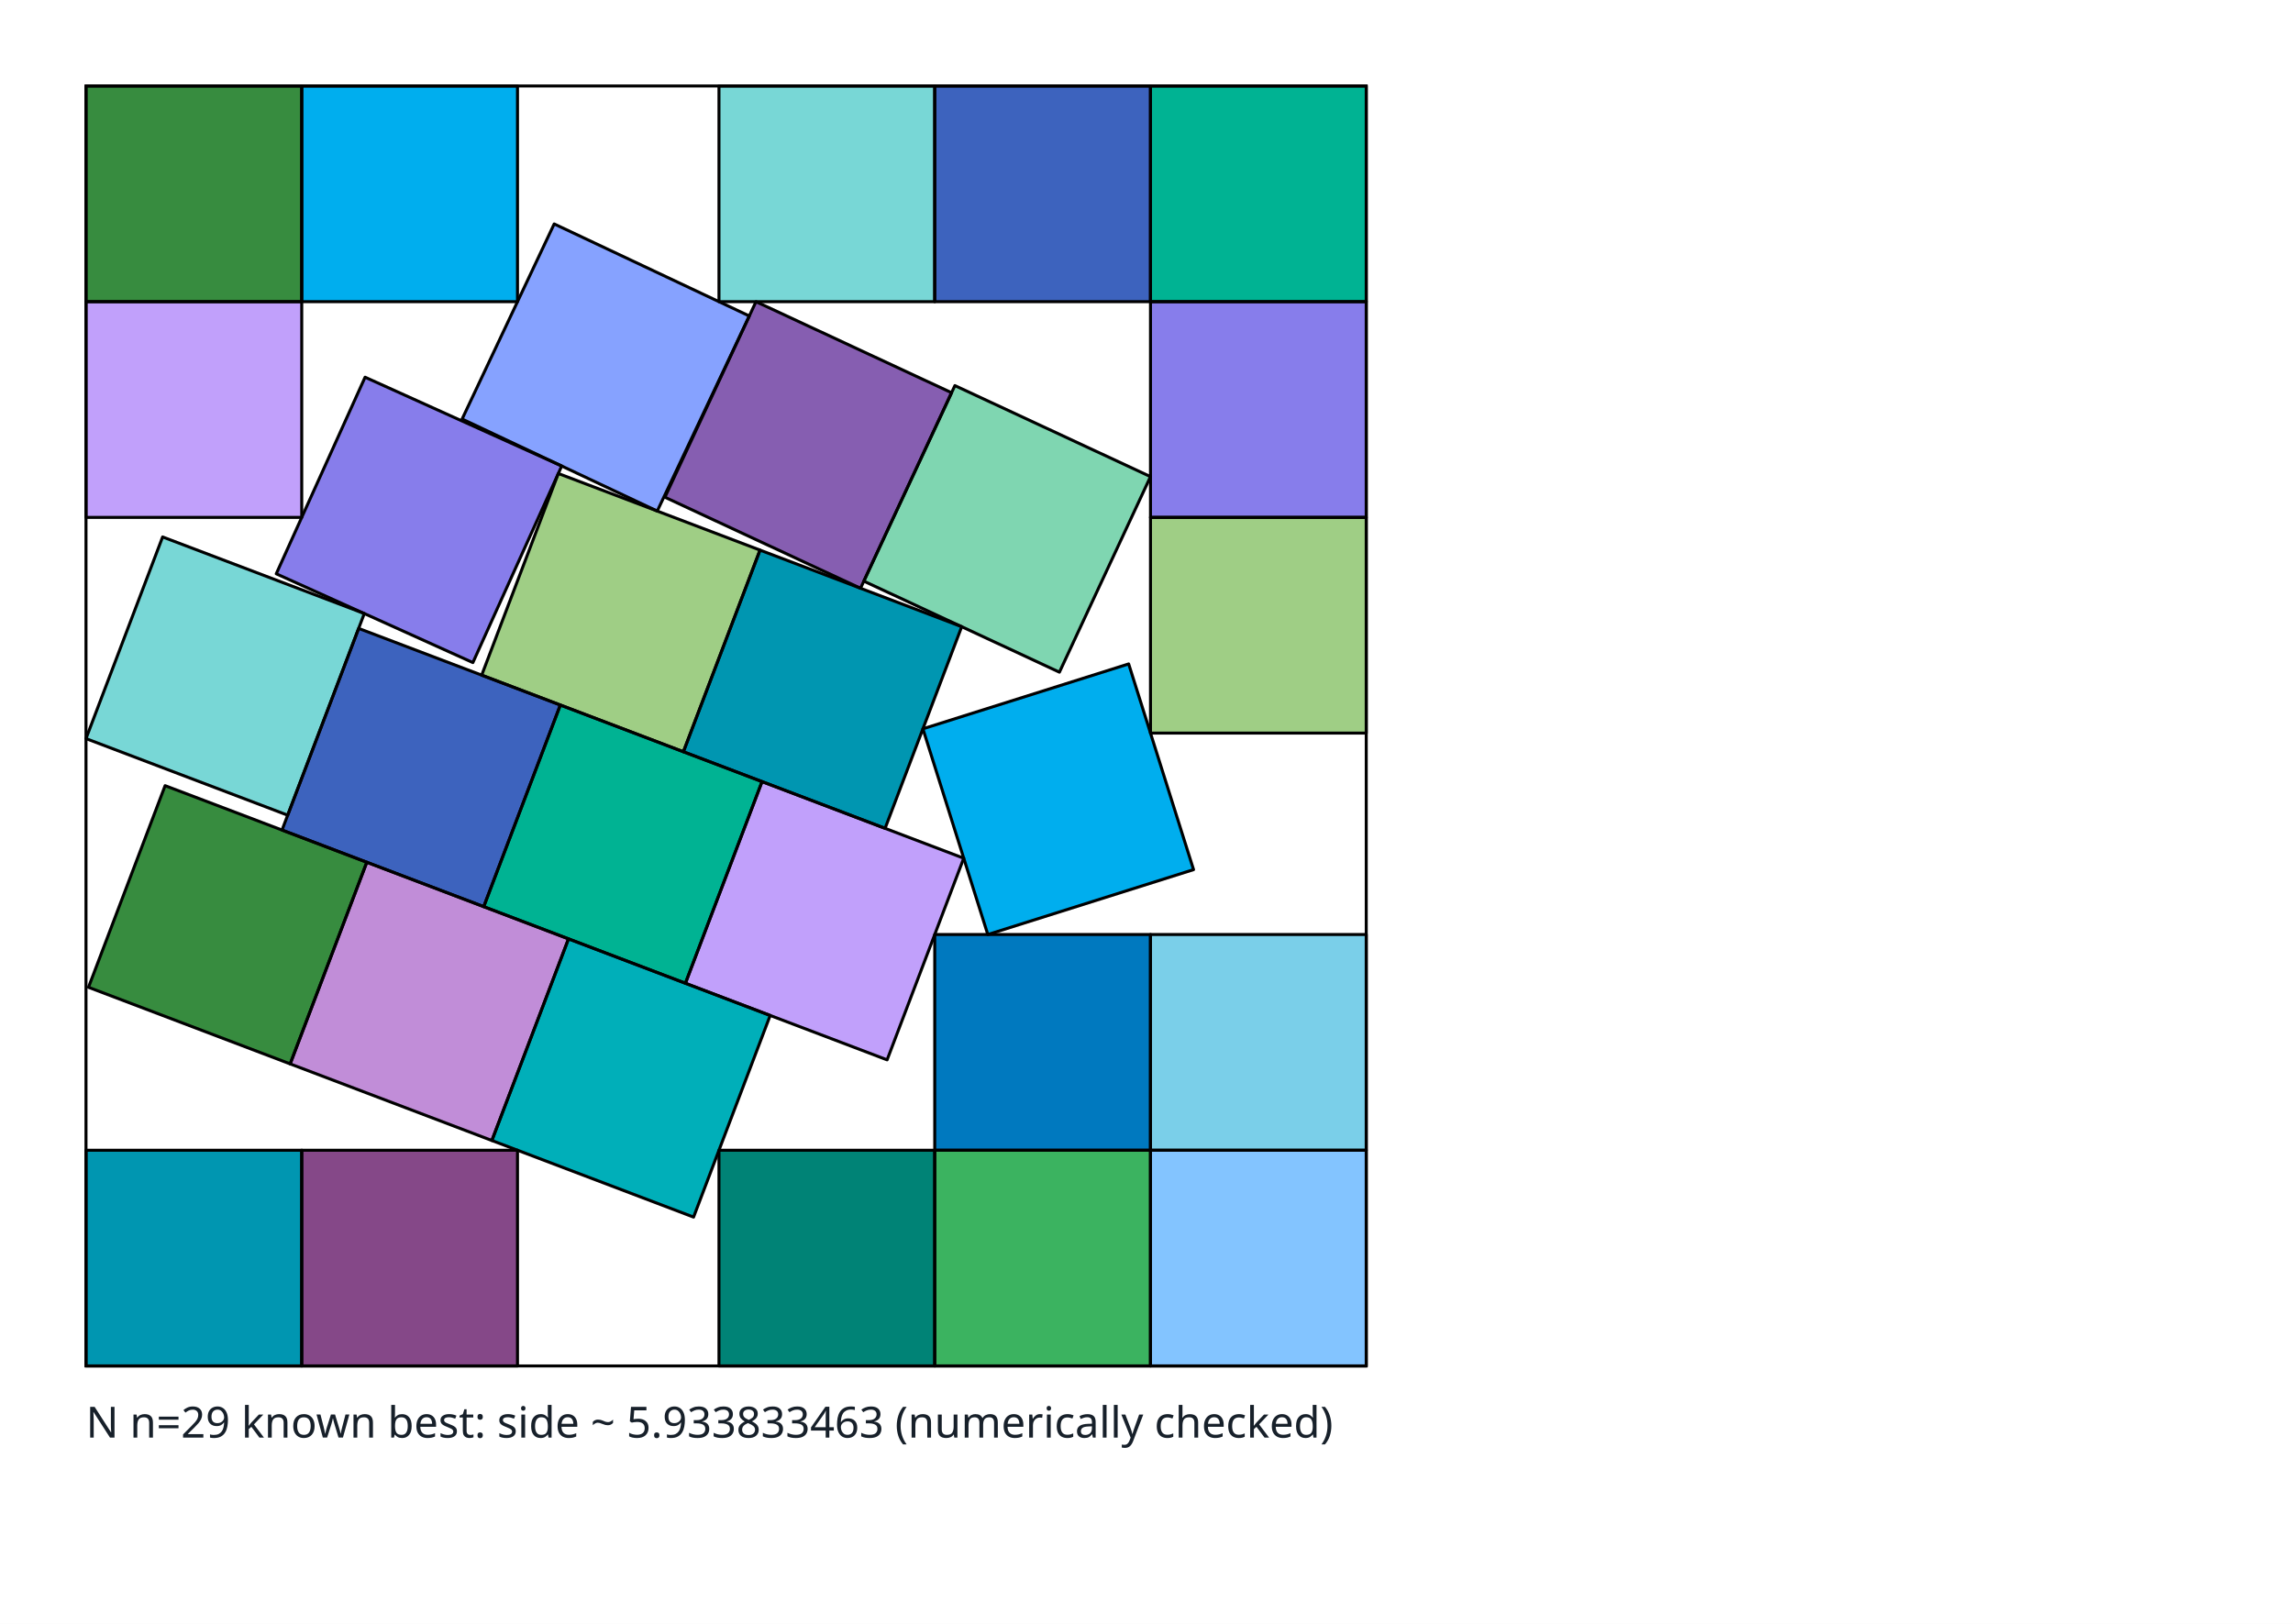
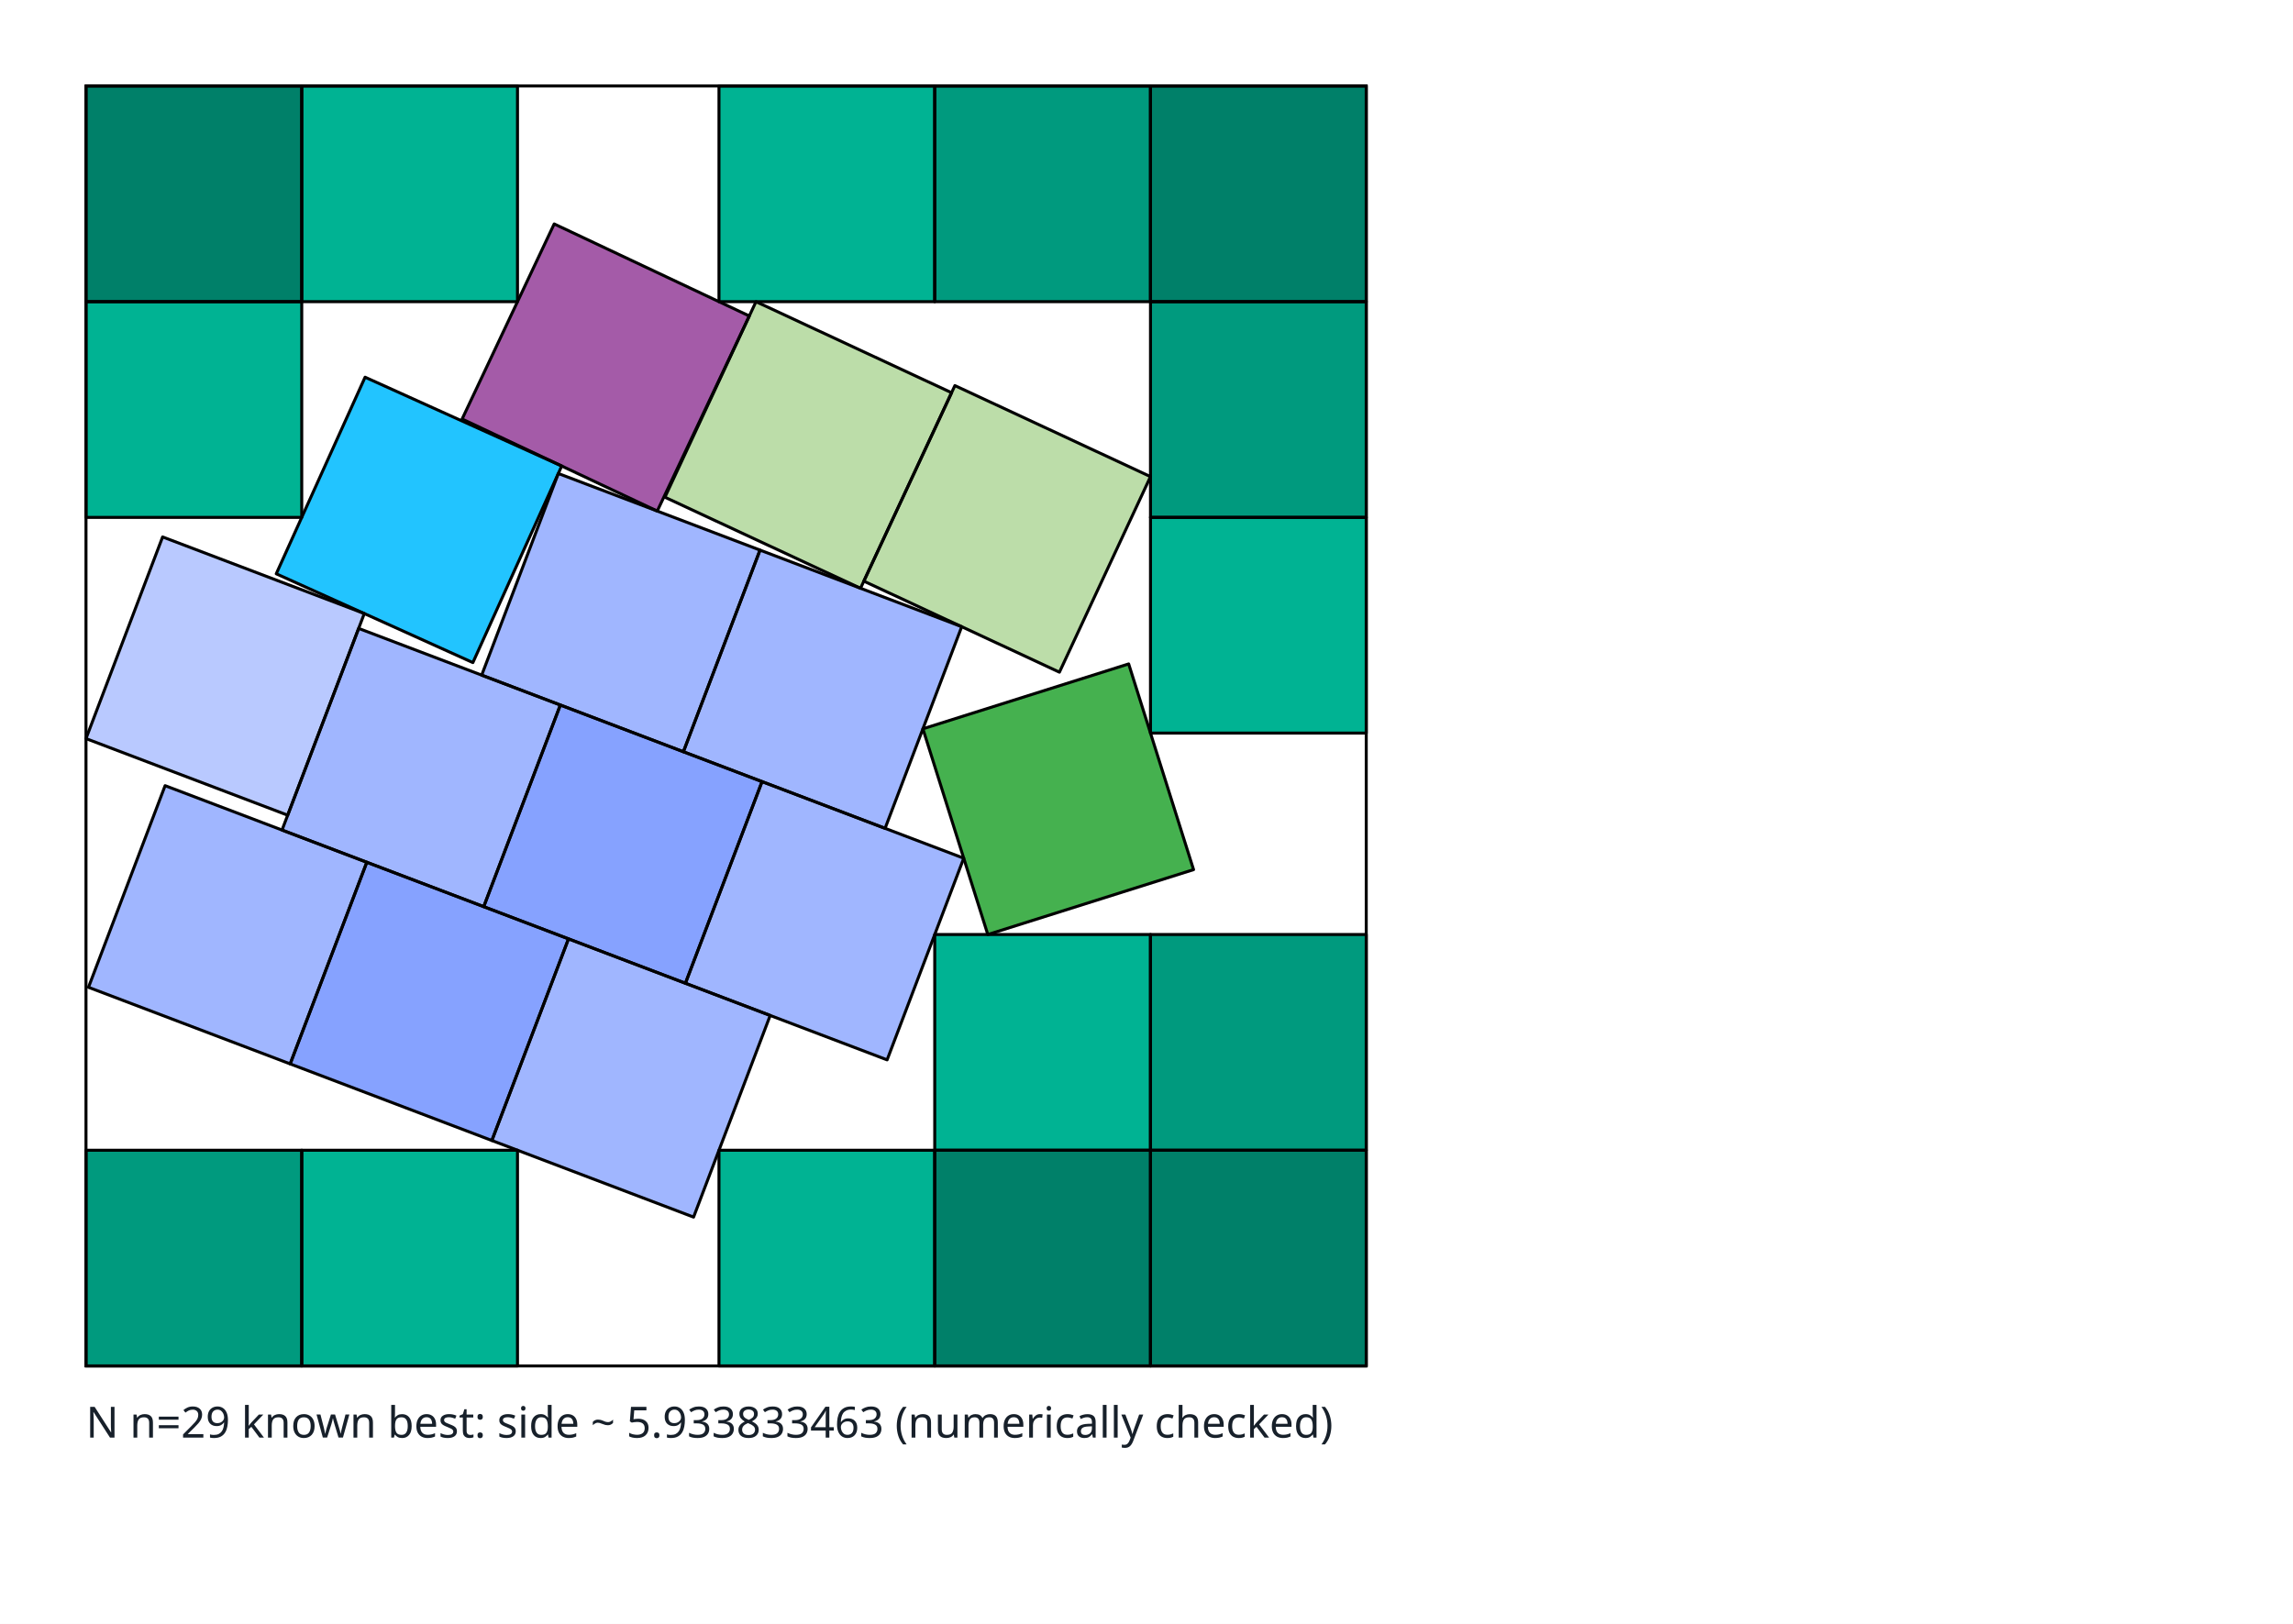
<svg xmlns="http://www.w3.org/2000/svg" width="960" height="680" viewBox="0 0 960 680" role="img" aria-labelledby="figure-title figure-description" data-static-fallback="final">
  <rect width="960" height="680" fill="#ffffff" />
  <g id="panel-0" data-panel="n=29 known best">
    <g id="panel-0-fills" data-layer="fills">
-       <polygon data-feature="square-fill" data-square="square-001" points="36,126.329 126.329,126.329 126.329,36 36,36" fill="#378c3f" fill-opacity="1.0" stroke="none" />
-       <polygon data-feature="square-fill" data-square="square-002" points="126.329,126.329 216.659,126.329 216.659,36 126.329,36" fill="#00aeee" fill-opacity="1.0" stroke="none" />
-       <polygon data-feature="square-fill" data-square="square-003" points="36,216.659 126.329,216.659 126.329,126.329 36,126.329" fill="#c1a0fb" fill-opacity="1.0" stroke="none" />
-       <polygon data-feature="square-fill" data-square="square-004" points="481.671,126.329 572,126.329 572,36 481.671,36" fill="#00b393" fill-opacity="1.0" stroke="none" />
-       <polygon data-feature="square-fill" data-square="square-005" points="391.341,126.329 481.671,126.329 481.671,36 391.341,36" fill="#3d63be" fill-opacity="1.0" stroke="none" />
-       <polygon data-feature="square-fill" data-square="square-006" points="301.012,126.329 391.341,126.329 391.341,36 301.012,36" fill="#78d7d6" fill-opacity="1.0" stroke="none" />
-       <polygon data-feature="square-fill" data-square="square-007" points="481.671,216.659 572,216.659 572,126.329 481.671,126.329" fill="#877deb" fill-opacity="1.0" stroke="none" />
-       <polygon data-feature="square-fill" data-square="square-008" points="481.671,306.988 572,306.988 572,216.659 481.671,216.659" fill="#9fce85" fill-opacity="1.0" stroke="none" />
-       <polygon data-feature="square-fill" data-square="square-009" points="36,572 126.329,572 126.329,481.671 36,481.671" fill="#0096b1" fill-opacity="1.0" stroke="none" />
-       <polygon data-feature="square-fill" data-square="square-010" points="126.329,572 216.659,572 216.659,481.671 126.329,481.671" fill="#854888" fill-opacity="1.0" stroke="none" />
-       <polygon data-feature="square-fill" data-square="square-011" points="481.671,572 572,572 572,481.671 481.671,481.671" fill="#83c4ff" fill-opacity="1.0" stroke="none" />
-       <polygon data-feature="square-fill" data-square="square-012" points="391.341,572 481.671,572 481.671,481.671 391.341,481.671" fill="#3bb360" fill-opacity="1.0" stroke="none" />
-       <polygon data-feature="square-fill" data-square="square-013" points="301.012,572 391.341,572 391.341,481.671 301.012,481.671" fill="#008376" fill-opacity="1.0" stroke="none" />
-       <polygon data-feature="square-fill" data-square="square-014" points="481.671,481.671 572,481.671 572,391.341 481.671,391.341" fill="#7acfe9" fill-opacity="1.0" stroke="none" />
-       <polygon data-feature="square-fill" data-square="square-015" points="391.341,481.671 481.671,481.671 481.671,391.341 391.341,391.341" fill="#0079bf" fill-opacity="1.0" stroke="none" />
-       <polygon data-feature="square-fill" data-square="square-016" points="275.167,214.014 313.711,132.321 232.018,93.777 193.474,175.47" fill="#86a2ff" fill-opacity="1.0" stroke="none" />
-       <polygon data-feature="square-fill" data-square="square-017" points="360.27,246.342 398.391,164.451 316.5,126.329 278.379,208.221" fill="#865eb1" fill-opacity="1.0" stroke="none" />
-       <polygon data-feature="square-fill" data-square="square-018" points="443.549,281.482 481.671,199.59 399.779,161.469 361.658,243.36" fill="#7fd6b1" fill-opacity="1.0" stroke="none" />
-       <polygon data-feature="square-fill" data-square="square-019" points="290.375,509.673 322.451,425.23 238.009,393.154 205.932,477.596" fill="#00afb9" fill-opacity="1.0" stroke="none" />
-       <polygon data-feature="square-fill" data-square="square-020" points="205.932,477.596 238.009,393.154 153.567,361.077 121.49,445.519" fill="#c18dd8" fill-opacity="1.0" stroke="none" />
-       <polygon data-feature="square-fill" data-square="square-021" points="121.49,445.519 153.567,361.077 69.125,329 37.048,413.442" fill="#378c3f" fill-opacity="1.0" stroke="none" />
-       <polygon data-feature="square-fill" data-square="square-022" points="413.561,391.341 499.706,364.169 472.534,278.023 386.389,305.195" fill="#00aeee" fill-opacity="1.0" stroke="none" />
-       <polygon data-feature="square-fill" data-square="square-023" points="371.404,443.826 403.481,359.384 319.038,327.307 286.962,411.749" fill="#c1a0fb" fill-opacity="1.0" stroke="none" />
-       <polygon data-feature="square-fill" data-square="square-024" points="286.962,411.749 319.038,327.307 234.596,295.23 202.519,379.672" fill="#00b393" fill-opacity="1.0" stroke="none" />
-       <polygon data-feature="square-fill" data-square="square-025" points="202.519,379.672 234.596,295.23 150.154,263.153 118.077,347.595" fill="#3d63be" fill-opacity="1.0" stroke="none" />
-       <polygon data-feature="square-fill" data-square="square-026" points="120.442,341.369 152.519,256.927 68.077,224.85 36,309.293" fill="#78d7d6" fill-opacity="1.0" stroke="none" />
-       <polygon data-feature="square-fill" data-square="square-027" points="197.982,277.462 235.166,195.141 152.845,157.957 115.661,240.278" fill="#877deb" fill-opacity="1.0" stroke="none" />
-       <polygon data-feature="square-fill" data-square="square-028" points="286.113,314.8 318.19,230.357 233.748,198.281 201.671,282.723" fill="#9fce85" fill-opacity="1.0" stroke="none" />
-       <polygon data-feature="square-fill" data-square="square-029" points="370.555,346.876 402.632,262.434 318.19,230.357 286.113,314.8" fill="#0096b1" fill-opacity="1.0" stroke="none" />
+       <polygon data-feature="square-fill" data-square="square-001" data-hue-index="0" data-shade-index="0" points="36,126.329 126.329,126.329 126.329,36 36,36" fill="#008069" fill-opacity="1.0" stroke="none" data-angle-class="0" data-contact-sides="4" />
+       <polygon data-feature="square-fill" data-square="square-002" data-hue-index="0" data-shade-index="2" points="126.329,126.329 216.659,126.329 216.659,36 126.329,36" fill="#00b393" fill-opacity="1.0" stroke="none" data-angle-class="0" data-contact-sides="2" />
+       <polygon data-feature="square-fill" data-square="square-003" data-hue-index="0" data-shade-index="2" points="36,216.659 126.329,216.659 126.329,126.329 36,126.329" fill="#00b393" fill-opacity="1.0" stroke="none" data-angle-class="0" data-contact-sides="2" />
+       <polygon data-feature="square-fill" data-square="square-004" data-hue-index="0" data-shade-index="0" points="481.671,126.329 572,126.329 572,36 481.671,36" fill="#008069" fill-opacity="1.0" stroke="none" data-angle-class="0" data-contact-sides="4" />
+       <polygon data-feature="square-fill" data-square="square-005" data-hue-index="0" data-shade-index="1" points="391.341,126.329 481.671,126.329 481.671,36 391.341,36" fill="#009a7e" fill-opacity="1.0" stroke="none" data-angle-class="0" data-contact-sides="3" />
+       <polygon data-feature="square-fill" data-square="square-006" data-hue-index="0" data-shade-index="2" points="301.012,126.329 391.341,126.329 391.341,36 301.012,36" fill="#00b393" fill-opacity="1.0" stroke="none" data-angle-class="0" data-contact-sides="2" />
+       <polygon data-feature="square-fill" data-square="square-007" data-hue-index="0" data-shade-index="1" points="481.671,216.659 572,216.659 572,126.329 481.671,126.329" fill="#009a7e" fill-opacity="1.0" stroke="none" data-angle-class="0" data-contact-sides="3" />
+       <polygon data-feature="square-fill" data-square="square-008" data-hue-index="0" data-shade-index="2" points="481.671,306.988 572,306.988 572,216.659 481.671,216.659" fill="#00b393" fill-opacity="1.0" stroke="none" data-angle-class="0" data-contact-sides="2" />
+       <polygon data-feature="square-fill" data-square="square-009" data-hue-index="0" data-shade-index="1" points="36,572 126.329,572 126.329,481.671 36,481.671" fill="#009a7e" fill-opacity="1.0" stroke="none" data-angle-class="0" data-contact-sides="3" />
+       <polygon data-feature="square-fill" data-square="square-010" data-hue-index="0" data-shade-index="2" points="126.329,572 216.659,572 216.659,481.671 126.329,481.671" fill="#00b393" fill-opacity="1.0" stroke="none" data-angle-class="0" data-contact-sides="2" />
+       <polygon data-feature="square-fill" data-square="square-011" data-hue-index="0" data-shade-index="0" points="481.671,572 572,572 572,481.671 481.671,481.671" fill="#008069" fill-opacity="1.0" stroke="none" data-angle-class="0" data-contact-sides="4" />
+       <polygon data-feature="square-fill" data-square="square-012" data-hue-index="0" data-shade-index="0" points="391.341,572 481.671,572 481.671,481.671 391.341,481.671" fill="#008069" fill-opacity="1.0" stroke="none" data-angle-class="0" data-contact-sides="4" />
+       <polygon data-feature="square-fill" data-square="square-013" data-hue-index="0" data-shade-index="2" points="301.012,572 391.341,572 391.341,481.671 301.012,481.671" fill="#00b393" fill-opacity="1.0" stroke="none" data-angle-class="0" data-contact-sides="2" />
+       <polygon data-feature="square-fill" data-square="square-014" data-hue-index="0" data-shade-index="1" points="481.671,481.671 572,481.671 572,391.341 481.671,391.341" fill="#009a7e" fill-opacity="1.0" stroke="none" data-angle-class="0" data-contact-sides="3" />
+       <polygon data-feature="square-fill" data-square="square-015" data-hue-index="0" data-shade-index="2" points="391.341,481.671 481.671,481.671 481.671,391.341 391.341,391.341" fill="#00b393" fill-opacity="1.0" stroke="none" data-angle-class="0" data-contact-sides="2" />
+       <polygon data-feature="square-fill" data-square="square-016" data-hue-index="1" data-shade-index="4" points="275.167,214.014 313.711,132.321 232.018,93.777 193.474,175.47" fill="#a45ba8" fill-opacity="1.0" stroke="none" data-angle-class="1" data-contact-sides="0" />
+       <polygon data-feature="square-fill" data-square="square-017" data-hue-index="2" data-shade-index="4" points="360.27,246.342 398.391,164.451 316.5,126.329 278.379,208.221" fill="#bcdda9" fill-opacity="1.0" stroke="none" data-angle-class="2" data-contact-sides="0" />
+       <polygon data-feature="square-fill" data-square="square-018" data-hue-index="2" data-shade-index="4" points="443.549,281.482 481.671,199.59 399.779,161.469 361.658,243.36" fill="#bcdda9" fill-opacity="1.0" stroke="none" data-angle-class="2" data-contact-sides="0" />
+       <polygon data-feature="square-fill" data-square="square-019" data-hue-index="3" data-shade-index="3" points="290.375,509.673 322.451,425.23 238.009,393.154 205.932,477.596" fill="#a0b6ff" fill-opacity="1.0" stroke="none" data-angle-class="3" data-contact-sides="1" />
+       <polygon data-feature="square-fill" data-square="square-020" data-hue-index="3" data-shade-index="2" points="205.932,477.596 238.009,393.154 153.567,361.077 121.49,445.519" fill="#86a2ff" fill-opacity="1.0" stroke="none" data-angle-class="3" data-contact-sides="2" />
+       <polygon data-feature="square-fill" data-square="square-021" data-hue-index="3" data-shade-index="3" points="121.49,445.519 153.567,361.077 69.125,329 37.048,413.442" fill="#a0b6ff" fill-opacity="1.0" stroke="none" data-angle-class="3" data-contact-sides="1" />
+       <polygon data-feature="square-fill" data-square="square-022" data-hue-index="4" data-shade-index="4" points="413.561,391.341 499.706,364.169 472.534,278.023 386.389,305.195" fill="#45b14f" fill-opacity="1.0" stroke="none" data-angle-class="4" data-contact-sides="0" />
+       <polygon data-feature="square-fill" data-square="square-023" data-hue-index="3" data-shade-index="3" points="371.404,443.826 403.481,359.384 319.038,327.307 286.962,411.749" fill="#a0b6ff" fill-opacity="1.0" stroke="none" data-angle-class="3" data-contact-sides="1" />
+       <polygon data-feature="square-fill" data-square="square-024" data-hue-index="3" data-shade-index="2" points="286.962,411.749 319.038,327.307 234.596,295.23 202.519,379.672" fill="#86a2ff" fill-opacity="1.0" stroke="none" data-angle-class="3" data-contact-sides="2" />
+       <polygon data-feature="square-fill" data-square="square-025" data-hue-index="3" data-shade-index="3" points="202.519,379.672 234.596,295.23 150.154,263.153 118.077,347.595" fill="#a0b6ff" fill-opacity="1.0" stroke="none" data-angle-class="3" data-contact-sides="1" />
+       <polygon data-feature="square-fill" data-square="square-026" data-hue-index="3" data-shade-index="4" points="120.442,341.369 152.519,256.927 68.077,224.85 36,309.293" fill="#b9c9ff" fill-opacity="1.0" stroke="none" data-angle-class="3" data-contact-sides="0" />
+       <polygon data-feature="square-fill" data-square="square-027" data-hue-index="5" data-shade-index="4" points="197.982,277.462 235.166,195.141 152.845,157.957 115.661,240.278" fill="#22c4ff" fill-opacity="1.0" stroke="none" data-angle-class="5" data-contact-sides="0" />
+       <polygon data-feature="square-fill" data-square="square-028" data-hue-index="3" data-shade-index="3" points="286.113,314.8 318.19,230.357 233.748,198.281 201.671,282.723" fill="#a0b6ff" fill-opacity="1.0" stroke="none" data-angle-class="3" data-contact-sides="1" />
+       <polygon data-feature="square-fill" data-square="square-029" data-hue-index="3" data-shade-index="3" points="370.555,346.876 402.632,262.434 318.19,230.357 286.113,314.8" fill="#a0b6ff" fill-opacity="1.0" stroke="none" data-angle-class="3" data-contact-sides="1" />
    </g>
    <g id="panel-0-outlines" data-layer="outlines">
      <polygon data-feature="square-outline" data-square="square-001" points="36,126.329 126.329,126.329 126.329,36 36,36" stroke-linejoin="round" fill="none" stroke="#000000" stroke-width="1.25" vector-effect="non-scaling-stroke" />
      <polygon data-feature="square-outline" data-square="square-002" points="126.329,126.329 216.659,126.329 216.659,36 126.329,36" stroke-linejoin="round" fill="none" stroke="#000000" stroke-width="1.25" vector-effect="non-scaling-stroke" />
      <polygon data-feature="square-outline" data-square="square-003" points="36,216.659 126.329,216.659 126.329,126.329 36,126.329" stroke-linejoin="round" fill="none" stroke="#000000" stroke-width="1.25" vector-effect="non-scaling-stroke" />
      <polygon data-feature="square-outline" data-square="square-004" points="481.671,126.329 572,126.329 572,36 481.671,36" stroke-linejoin="round" fill="none" stroke="#000000" stroke-width="1.25" vector-effect="non-scaling-stroke" />
      <polygon data-feature="square-outline" data-square="square-005" points="391.341,126.329 481.671,126.329 481.671,36 391.341,36" stroke-linejoin="round" fill="none" stroke="#000000" stroke-width="1.25" vector-effect="non-scaling-stroke" />
      <polygon data-feature="square-outline" data-square="square-006" points="301.012,126.329 391.341,126.329 391.341,36 301.012,36" stroke-linejoin="round" fill="none" stroke="#000000" stroke-width="1.25" vector-effect="non-scaling-stroke" />
      <polygon data-feature="square-outline" data-square="square-007" points="481.671,216.659 572,216.659 572,126.329 481.671,126.329" stroke-linejoin="round" fill="none" stroke="#000000" stroke-width="1.25" vector-effect="non-scaling-stroke" />
      <polygon data-feature="square-outline" data-square="square-008" points="481.671,306.988 572,306.988 572,216.659 481.671,216.659" stroke-linejoin="round" fill="none" stroke="#000000" stroke-width="1.25" vector-effect="non-scaling-stroke" />
      <polygon data-feature="square-outline" data-square="square-009" points="36,572 126.329,572 126.329,481.671 36,481.671" stroke-linejoin="round" fill="none" stroke="#000000" stroke-width="1.25" vector-effect="non-scaling-stroke" />
      <polygon data-feature="square-outline" data-square="square-010" points="126.329,572 216.659,572 216.659,481.671 126.329,481.671" stroke-linejoin="round" fill="none" stroke="#000000" stroke-width="1.25" vector-effect="non-scaling-stroke" />
      <polygon data-feature="square-outline" data-square="square-011" points="481.671,572 572,572 572,481.671 481.671,481.671" stroke-linejoin="round" fill="none" stroke="#000000" stroke-width="1.25" vector-effect="non-scaling-stroke" />
      <polygon data-feature="square-outline" data-square="square-012" points="391.341,572 481.671,572 481.671,481.671 391.341,481.671" stroke-linejoin="round" fill="none" stroke="#000000" stroke-width="1.25" vector-effect="non-scaling-stroke" />
      <polygon data-feature="square-outline" data-square="square-013" points="301.012,572 391.341,572 391.341,481.671 301.012,481.671" stroke-linejoin="round" fill="none" stroke="#000000" stroke-width="1.25" vector-effect="non-scaling-stroke" />
      <polygon data-feature="square-outline" data-square="square-014" points="481.671,481.671 572,481.671 572,391.341 481.671,391.341" stroke-linejoin="round" fill="none" stroke="#000000" stroke-width="1.25" vector-effect="non-scaling-stroke" />
      <polygon data-feature="square-outline" data-square="square-015" points="391.341,481.671 481.671,481.671 481.671,391.341 391.341,391.341" stroke-linejoin="round" fill="none" stroke="#000000" stroke-width="1.25" vector-effect="non-scaling-stroke" />
      <polygon data-feature="square-outline" data-square="square-016" points="275.167,214.014 313.711,132.321 232.018,93.777 193.474,175.47" stroke-linejoin="round" fill="none" stroke="#000000" stroke-width="1.25" vector-effect="non-scaling-stroke" />
      <polygon data-feature="square-outline" data-square="square-017" points="360.27,246.342 398.391,164.451 316.5,126.329 278.379,208.221" stroke-linejoin="round" fill="none" stroke="#000000" stroke-width="1.25" vector-effect="non-scaling-stroke" />
      <polygon data-feature="square-outline" data-square="square-018" points="443.549,281.482 481.671,199.59 399.779,161.469 361.658,243.36" stroke-linejoin="round" fill="none" stroke="#000000" stroke-width="1.25" vector-effect="non-scaling-stroke" />
      <polygon data-feature="square-outline" data-square="square-019" points="290.375,509.673 322.451,425.23 238.009,393.154 205.932,477.596" stroke-linejoin="round" fill="none" stroke="#000000" stroke-width="1.25" vector-effect="non-scaling-stroke" />
      <polygon data-feature="square-outline" data-square="square-020" points="205.932,477.596 238.009,393.154 153.567,361.077 121.49,445.519" stroke-linejoin="round" fill="none" stroke="#000000" stroke-width="1.25" vector-effect="non-scaling-stroke" />
      <polygon data-feature="square-outline" data-square="square-021" points="121.49,445.519 153.567,361.077 69.125,329 37.048,413.442" stroke-linejoin="round" fill="none" stroke="#000000" stroke-width="1.25" vector-effect="non-scaling-stroke" />
      <polygon data-feature="square-outline" data-square="square-022" points="413.561,391.341 499.706,364.169 472.534,278.023 386.389,305.195" stroke-linejoin="round" fill="none" stroke="#000000" stroke-width="1.25" vector-effect="non-scaling-stroke" />
      <polygon data-feature="square-outline" data-square="square-023" points="371.404,443.826 403.481,359.384 319.038,327.307 286.962,411.749" stroke-linejoin="round" fill="none" stroke="#000000" stroke-width="1.25" vector-effect="non-scaling-stroke" />
      <polygon data-feature="square-outline" data-square="square-024" points="286.962,411.749 319.038,327.307 234.596,295.23 202.519,379.672" stroke-linejoin="round" fill="none" stroke="#000000" stroke-width="1.25" vector-effect="non-scaling-stroke" />
      <polygon data-feature="square-outline" data-square="square-025" points="202.519,379.672 234.596,295.23 150.154,263.153 118.077,347.595" stroke-linejoin="round" fill="none" stroke="#000000" stroke-width="1.25" vector-effect="non-scaling-stroke" />
      <polygon data-feature="square-outline" data-square="square-026" points="120.442,341.369 152.519,256.927 68.077,224.85 36,309.293" stroke-linejoin="round" fill="none" stroke="#000000" stroke-width="1.25" vector-effect="non-scaling-stroke" />
      <polygon data-feature="square-outline" data-square="square-027" points="197.982,277.462 235.166,195.141 152.845,157.957 115.661,240.278" stroke-linejoin="round" fill="none" stroke="#000000" stroke-width="1.25" vector-effect="non-scaling-stroke" />
      <polygon data-feature="square-outline" data-square="square-028" points="286.113,314.8 318.19,230.357 233.748,198.281 201.671,282.723" stroke-linejoin="round" fill="none" stroke="#000000" stroke-width="1.25" vector-effect="non-scaling-stroke" />
      <polygon data-feature="square-outline" data-square="square-029" points="370.555,346.876 402.632,262.434 318.19,230.357 286.113,314.8" stroke-linejoin="round" fill="none" stroke="#000000" stroke-width="1.25" vector-effect="non-scaling-stroke" />
      <rect data-feature="container-outline" x="36" y="36" width="536" height="536" fill="none" stroke="#000000" stroke-width="1.25" vector-effect="non-scaling-stroke" />
    </g>
  </g>
  <text x="36" y="602" font-size="18" font-family="system-ui, sans-serif" fill="#17202a" data-evidence="numerically-checked" stroke-dasharray="none">N n=29 known best: side ~ 5.933833463 (numerically checked)</text>
</svg>
